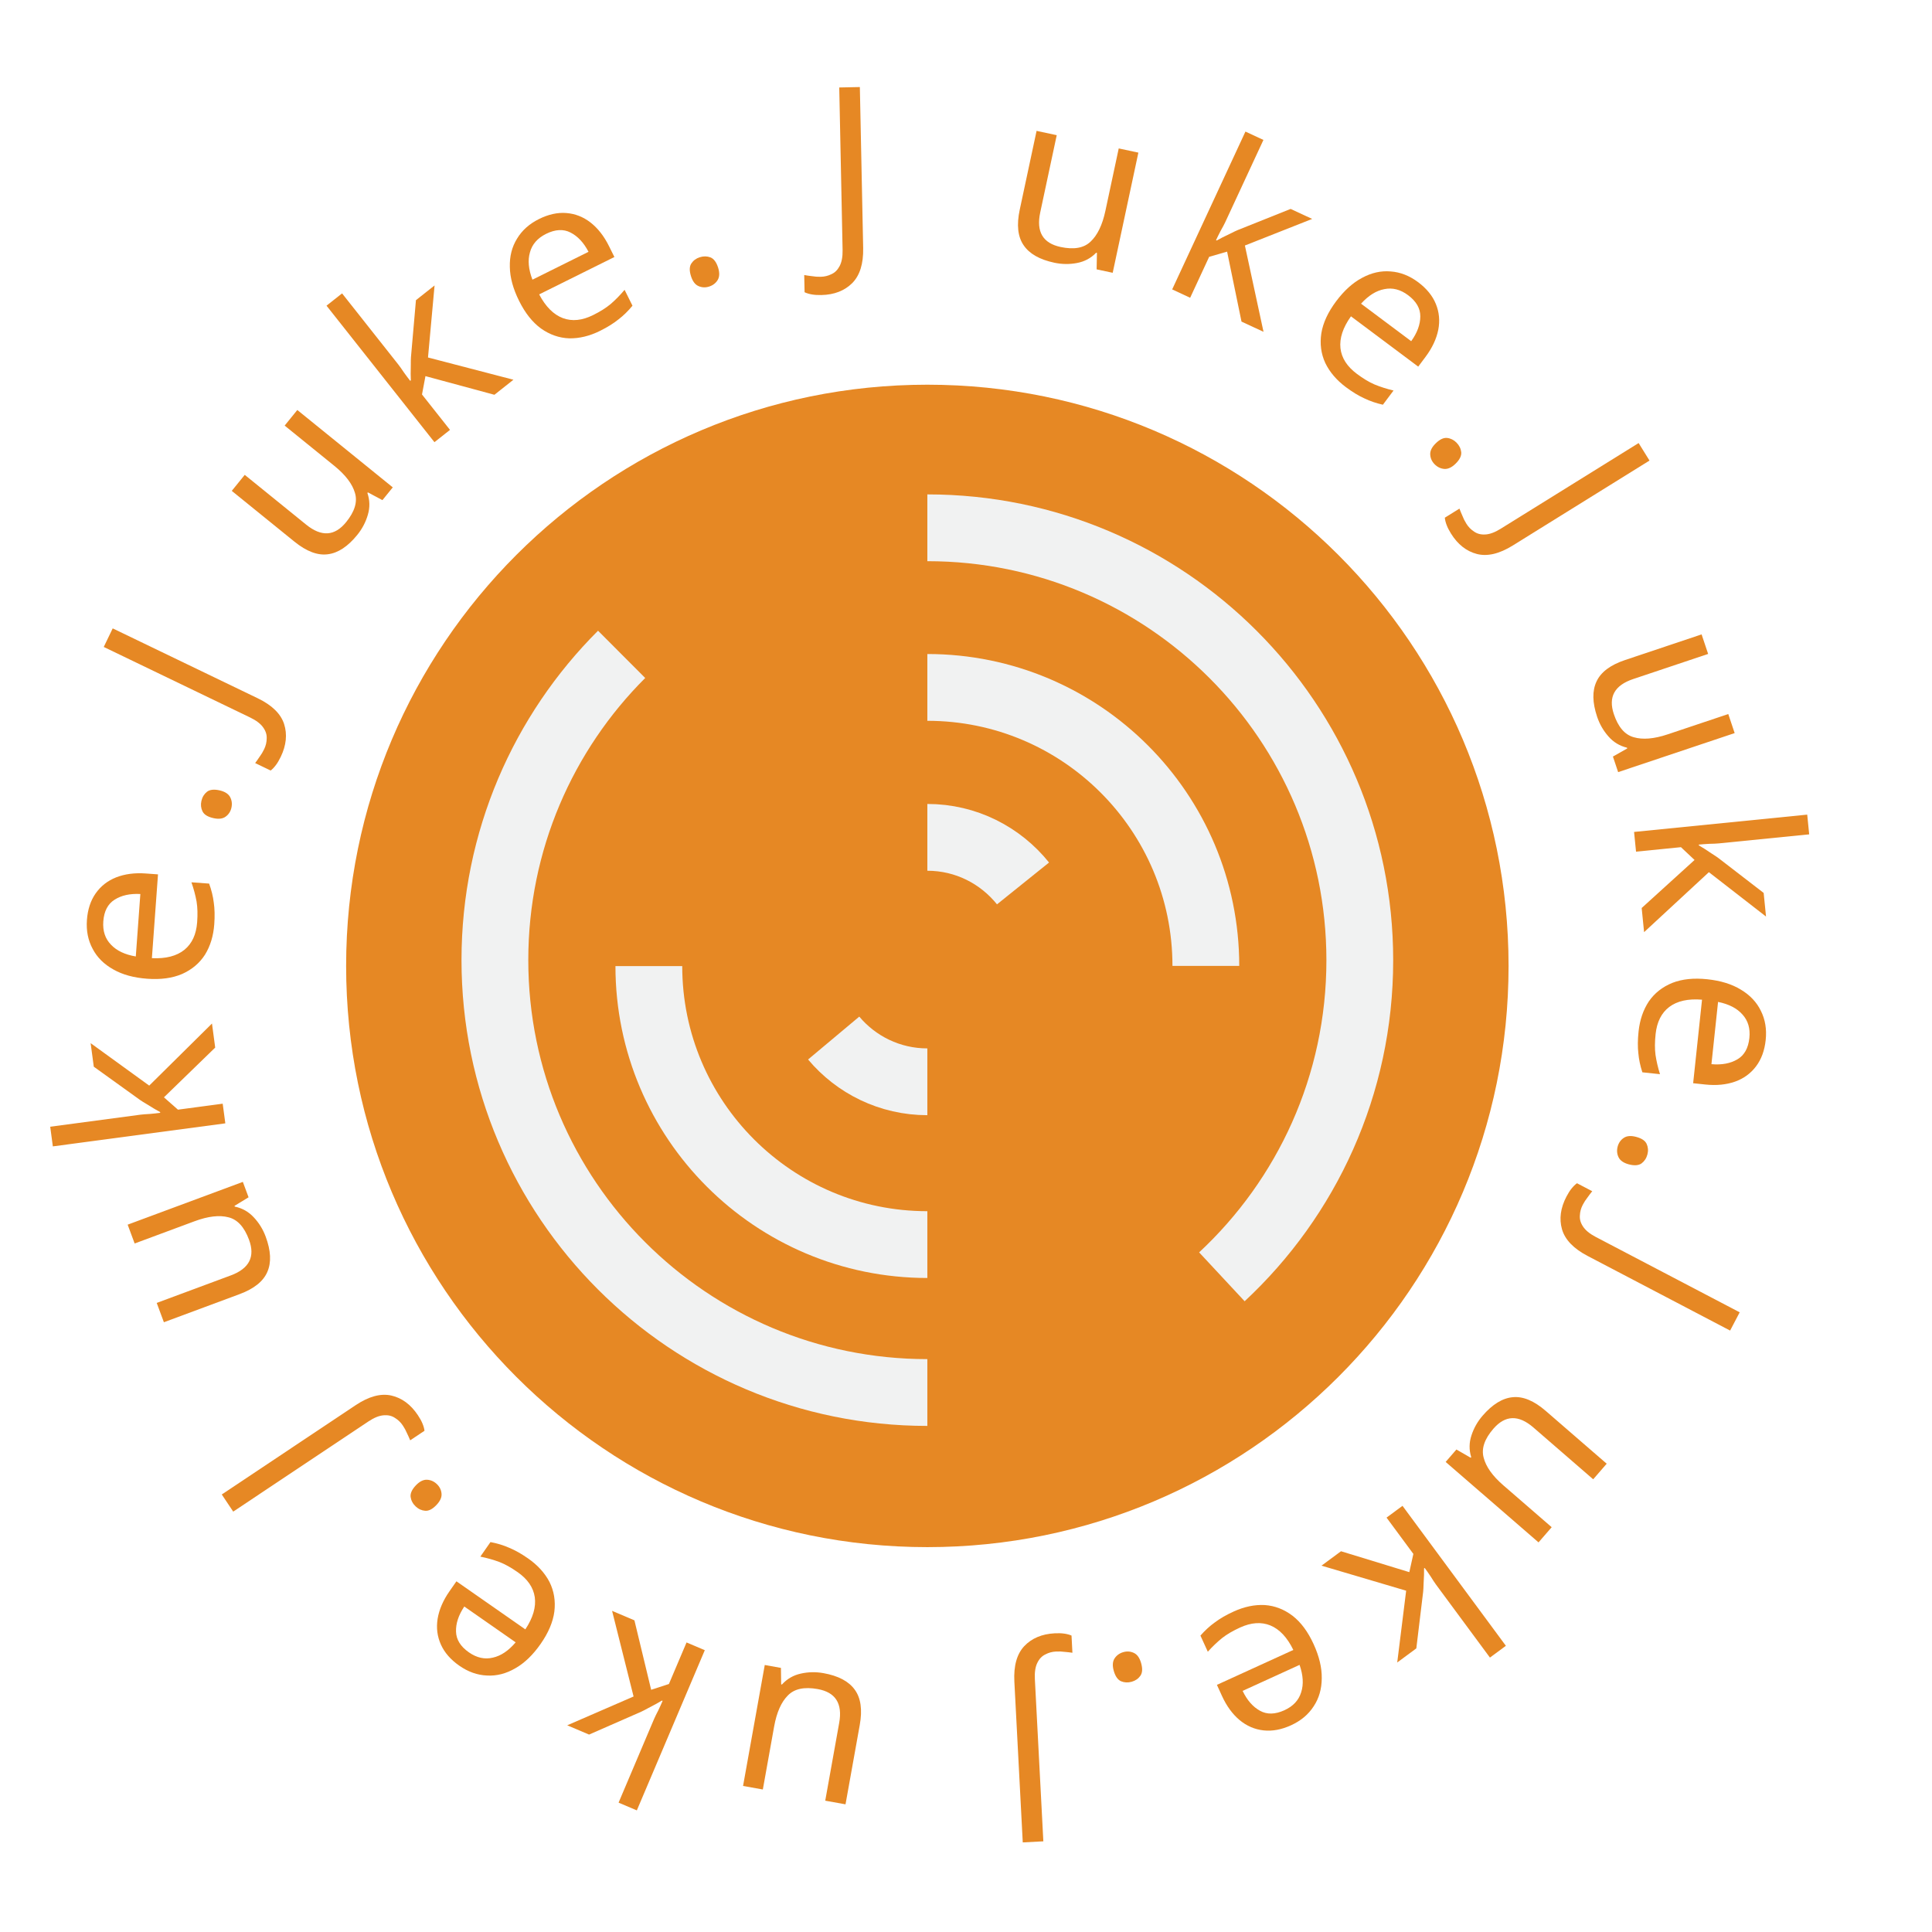
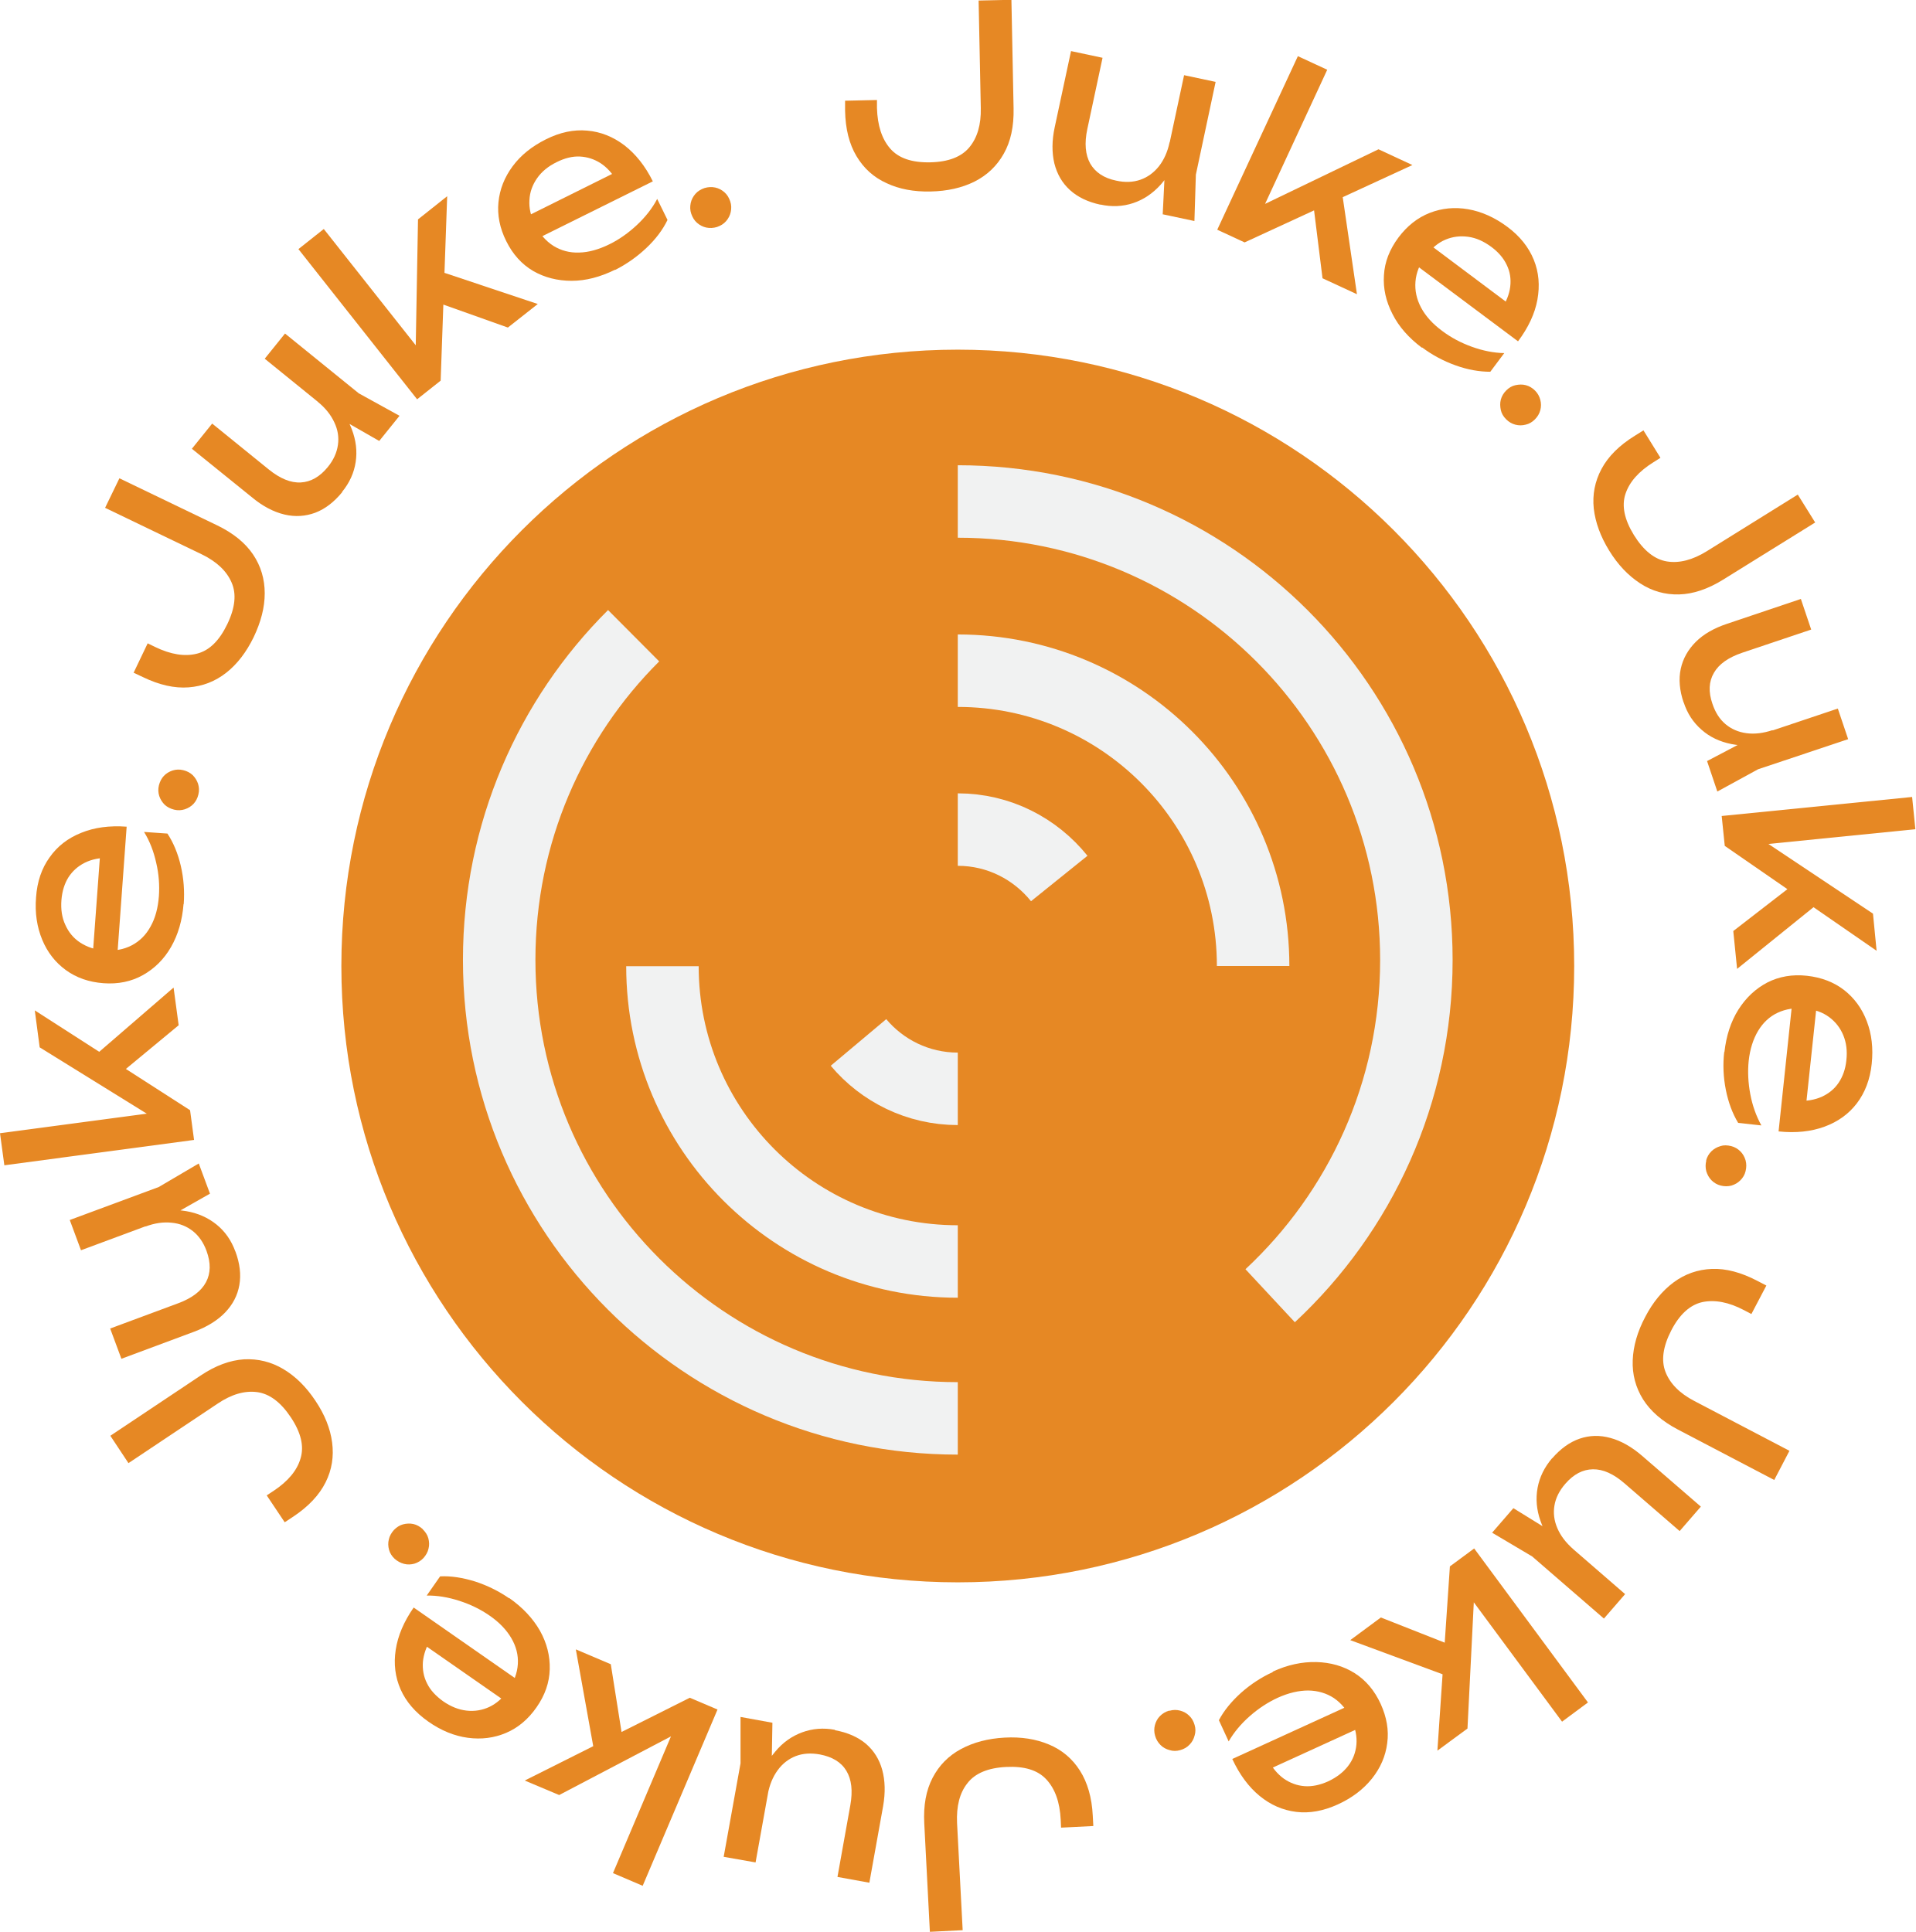
- <svg xmlns="http://www.w3.org/2000/svg" id="Layer_1" data-name="Layer 1" viewBox="0 0 115.71 115.71">
+ <svg xmlns="http://www.w3.org/2000/svg" id="Layer_1" data-name="Layer 1" viewBox="0 0 105.72 106.64">
  <defs>
    <style>
      .cls-1 {
-         stroke-width: 0px;
-       }
- 
-       .cls-1, .cls-2 {
-         fill: #e68824;
-       }
- 
-       .cls-3 {
        fill: none;
        stroke: #f1f2f2;
        stroke-miterlimit: 10;
        stroke-width: 4px;
      }

      .cls-2 {
-         font-family: Unbounded-Medium, Unbounded;
-         font-size: 13.72px;
-         font-variation-settings: 'wght' 500;
-         font-weight: 500;
+         isolation: isolate;
+       }
+ 
+       .cls-3 {
+         fill: #e68824;
+         stroke-width: 0px;
      }
    </style>
  </defs>
  <g>
-     <circle class="cls-1" cx="55.54" cy="57.85" r="34.81" />
+     <circle class="cls-3" cx="52.86" cy="53.32" r="34.02" />
    <g>
-       <path class="cls-3" d="M55.54,83.4c-14.3,0-25.9-11.6-25.9-25.9,0-7.15,2.9-13.63,7.59-18.31" />
-       <path class="cls-3" d="M55.54,31.61c14.3,0,25.9,11.6,25.9,25.9,0,7.49-3.18,14.23-8.26,18.96" />
-       <path class="cls-3" d="M55.54,74.54c-9.21,0-16.68-7.47-16.68-16.68" />
-       <path class="cls-3" d="M55.54,41.17c9.21,0,16.68,7.47,16.68,16.68" />
-       <path class="cls-3" d="M55.54,64.79c-2.25,0-4.27-1.02-5.61-2.62" />
-       <path class="cls-3" d="M55.54,50.15c2.32,0,4.38,1.08,5.73,2.76" />
+       <path class="cls-1" d="m52.86,78.29c-13.97,0-25.31-11.34-25.31-25.31,0-6.99,2.83-13.32,7.42-17.89" />
+       <path class="cls-1" d="m52.86,27.68c13.97,0,25.31,11.34,25.31,25.31,0,7.32-3.11,13.91-8.07,18.53" />
+       <path class="cls-1" d="m52.86,69.63c-9,0-16.3-7.3-16.3-16.3" />
+       <path class="cls-1" d="m52.86,37.02c9,0,16.3,7.3,16.3,16.3" />
+       <path class="cls-1" d="m52.86,60.1c-2.2,0-4.17-1-5.48-2.56" />
+       <path class="cls-1" d="m52.86,45.79c2.27,0,4.28,1.06,5.6,2.7" />
    </g>
  </g>
-   <text class="cls-2" transform="translate(49.2 15.06) rotate(-1.18)">
-     <tspan x="0" y="0">J</tspan>
-   </text>
-   <text class="cls-2" transform="translate(59.49 14.81) rotate(12.06)">
-     <tspan x="0" y="0">u</tspan>
-   </text>
-   <text class="cls-2" transform="translate(69.14 16.84) rotate(24.9)">
-     <tspan x="0" y="0">k</tspan>
-   </text>
-   <text class="cls-2" transform="translate(77.25 20.5) rotate(36.79)">
-     <tspan x="0" y="0">e</tspan>
-   </text>
-   <text class="cls-2" transform="translate(84.77 26.37) rotate(45.43)">
-     <tspan x="0" y="0">.</tspan>
-   </text>
-   <text class="cls-2" transform="translate(87.11 28.74) rotate(49.64)">
-     <tspan x="0" y="0"> </tspan>
-   </text>
-   <text class="cls-2" transform="translate(89.15 30.63) rotate(58.15)">
-     <tspan x="0" y="0">J</tspan>
-   </text>
-   <text class="cls-2" transform="translate(94.59 39.31) rotate(71.48)">
-     <tspan x="0" y="0">u</tspan>
-   </text>
-   <text class="cls-2" transform="translate(97.75 48.66) rotate(84.29)">
-     <tspan x="0" y="0">k</tspan>
-   </text>
-   <text class="cls-2" transform="translate(98.73 57.52) rotate(96.07)">
-     <tspan x="0" y="0">e</tspan>
-   </text>
-   <text class="cls-2" transform="translate(97.53 66.95) rotate(104.74)">
-     <tspan x="0" y="0">.</tspan>
-   </text>
-   <text class="cls-2" transform="translate(96.68 70.21) rotate(109.05)">
-     <tspan x="0" y="0"> </tspan>
-   </text>
-   <text class="cls-2" transform="translate(96.1 72.93) rotate(117.64)">
-     <tspan x="0" y="0">J</tspan>
-   </text>
-   <text class="cls-2" transform="translate(91.37 82.03) rotate(130.9)">
-     <tspan x="0" y="0">u</tspan>
-   </text>
-   <text class="cls-2" transform="translate(84.94 89.49) rotate(143.55)">
-     <tspan x="0" y="0">k</tspan>
-   </text>
-   <text class="cls-2" transform="translate(77.85 94.86) rotate(155.45)">
-     <tspan x="0" y="0">e</tspan>
-   </text>
-   <text class="cls-2" transform="translate(69.09 98.63) rotate(164.19)">
-     <tspan x="0" y="0">.</tspan>
-   </text>
-   <text class="cls-2" transform="translate(65.87 99.56) rotate(168.48)">
-     <tspan x="0" y="0"> </tspan>
-   </text>
-   <text class="cls-2" transform="translate(63.24 100.43) rotate(177.01)">
-     <tspan x="0" y="0">J</tspan>
-   </text>
-   <text class="cls-2" transform="translate(53 101.01) rotate(-169.83)">
-     <tspan x="0" y="0">u</tspan>
-   </text>
-   <text class="cls-2" transform="translate(43.29 99.29) rotate(-157.01)">
-     <tspan x="0" y="0">k</tspan>
-   </text>
-   <text class="cls-2" transform="translate(35.07 95.91) rotate(-145.1)">
-     <tspan x="0" y="0">e</tspan>
-   </text>
-   <text class="cls-2" transform="translate(27.36 90.28) rotate(-136.45)">
-     <tspan x="0" y="0">.</tspan>
-   </text>
-   <text class="cls-2" transform="translate(24.93 87.99) rotate(-132.22)">
-     <tspan x="0" y="0"> </tspan>
-   </text>
-   <text class="cls-2" transform="translate(22.82 86.15) rotate(-123.7)">
-     <tspan x="0" y="0">J</tspan>
-   </text>
-   <text class="cls-2" transform="translate(17.09 77.64) rotate(-110.37)">
-     <tspan x="0" y="0">u</tspan>
-   </text>
-   <text class="cls-2" transform="translate(13.65 68.44) rotate(-97.61)">
-     <tspan x="0" y="0">k</tspan>
-   </text>
-   <text class="cls-2" transform="translate(12.38 59.63) rotate(-85.83)">
-     <tspan x="0" y="0">e</tspan>
-   </text>
-   <text class="cls-2" transform="translate(13.27 50.12) rotate(-77.14)">
-     <tspan x="0" y="0">.</tspan>
-   </text>
-   <text class="cls-2" transform="translate(14 46.87) rotate(-72.86)">
-     <tspan x="0" y="0"> </tspan>
-   </text>
-   <text class="cls-2" transform="translate(14.49 44.14) rotate(-64.27)">
-     <tspan x="0" y="0">J</tspan>
-   </text>
-   <text class="cls-2" transform="translate(18.92 34.87) rotate(-50.98)">
-     <tspan x="0" y="0">u</tspan>
-   </text>
-   <text class="cls-2" transform="translate(25.1 27.21) rotate(-38.33)">
-     <tspan x="0" y="0">k</tspan>
-   </text>
-   <text class="cls-2" transform="translate(32.03 21.6) rotate(-26.42)">
-     <tspan x="0" y="0">e</tspan>
-   </text>
-   <text class="cls-2" transform="translate(40.67 17.54) rotate(-17.68)">
-     <tspan x="0" y="0">.</tspan>
-   </text>
-   <text class="cls-2" transform="translate(43.84 16.51) rotate(-13.4)">
-     <tspan x="0" y="0"> </tspan>
-   </text>
+   <g>
+     <g class="cls-2">
+       <g class="cls-2">
+         <path class="cls-3" d="m46.62,5.56l1.78-.04v.45c.03.96.27,1.7.73,2.23.46.53,1.19.78,2.2.76,1.01-.02,1.73-.3,2.17-.83.44-.53.65-1.25.63-2.17l-.12-5.93,1.81-.04.12,6c.02.99-.16,1.82-.54,2.49-.38.68-.92,1.19-1.61,1.54-.7.35-1.51.53-2.43.55-.92.02-1.73-.13-2.43-.46-.71-.32-1.26-.82-1.66-1.49s-.61-1.5-.63-2.51v-.56Z" />
+       </g>
+     </g>
+     <g class="cls-2">
+       <g class="cls-2">
+         <path class="cls-3" d="m60.74,11.3c-.7-.15-1.26-.42-1.69-.81-.43-.39-.71-.88-.86-1.47-.14-.59-.14-1.26.02-2l.9-4.2,1.74.37-.84,3.93c-.17.79-.11,1.42.16,1.91.28.48.75.8,1.43.94.49.11.94.09,1.34-.05.4-.14.74-.39,1.02-.74.28-.36.48-.8.59-1.33l.53.46c-.24.76-.58,1.39-1.02,1.88-.44.49-.95.83-1.52,1.02-.57.19-1.18.22-1.81.08Zm3.43.54l.14-2.83,1.04-4.86,1.74.37-1.09,5.12-.08,2.56-1.74-.37Z" />
+       </g>
+     </g>
+     <g class="cls-2">
+       <g class="cls-2">
+         <path class="cls-3" d="m69.45,12.01l-.39-.39,7.02-3.38,1.87.87-9.26,4.27-1.51-.7,4.45-9.58,1.62.75-3.79,8.18Zm2.97-1.15l1.61-.49.86,5.87-1.9-.88-.56-4.5Z" />
+       </g>
+     </g>
+     <g class="cls-2">
+       <g class="cls-2">
+         <path class="cls-3" d="m78.47,19.19c-.72-.54-1.27-1.16-1.62-1.86-.36-.7-.52-1.41-.47-2.14.04-.73.31-1.42.8-2.08.48-.64,1.06-1.1,1.73-1.36.67-.26,1.38-.33,2.12-.2.74.13,1.46.45,2.16.97.7.52,1.18,1.13,1.46,1.82.28.69.34,1.42.2,2.2-.14.77-.5,1.54-1.07,2.3l-5.86-4.38.81-1.09,5.14,3.85-1.02-.13c.28-.43.45-.85.5-1.27.05-.42-.01-.82-.19-1.19-.17-.37-.46-.71-.85-1-.42-.31-.84-.5-1.28-.56-.44-.06-.86-.01-1.26.16-.4.17-.76.47-1.07.88-.35.46-.54.94-.58,1.43-.04.49.06.97.31,1.44.25.47.64.9,1.17,1.29.48.36,1.02.65,1.63.87.61.22,1.21.34,1.79.35l-.77,1.03c-.6,0-1.24-.11-1.91-.35-.67-.24-1.29-.57-1.85-.99Z" />
+       </g>
+     </g>
+     <g class="cls-2">
+       <g class="cls-2">
+         <path class="cls-3" d="m83.12,23.14c-.15-.15-.25-.32-.29-.51s-.05-.38,0-.57c.05-.19.15-.36.3-.51.15-.15.32-.25.51-.29s.38-.05.57,0c.19.05.36.15.51.3s.24.32.29.51c.05.19.05.38,0,.57s-.15.36-.3.51c-.15.15-.32.25-.51.29-.19.05-.38.05-.57,0-.19-.05-.36-.15-.51-.3Z" />
+       </g>
+     </g>
+     <g class="cls-2">
+       <g class="cls-2">
+         <path class="cls-3" d="m90.7,23.75l.94,1.52-.38.24c-.82.51-1.33,1.09-1.55,1.75-.22.66-.06,1.42.47,2.28.53.85,1.14,1.34,1.82,1.45.68.11,1.41-.08,2.19-.56l5.03-3.13.96,1.54-5.09,3.16c-.84.52-1.65.79-2.42.81-.78.02-1.49-.18-2.15-.61s-1.23-1.03-1.71-1.81c-.48-.78-.76-1.55-.85-2.32-.08-.77.06-1.5.43-2.19.37-.69.98-1.3,1.84-1.83l.48-.3Z" />
+       </g>
+     </g>
+     <g class="cls-2">
+       <g class="cls-2">
+         <path class="cls-3" d="m92.92,38.78c-.23-.68-.28-1.3-.16-1.86s.4-1.06.83-1.49,1.01-.76,1.73-1l4.07-1.37.57,1.69-3.81,1.28c-.76.26-1.28.62-1.56,1.11-.28.48-.31,1.05-.08,1.71.16.48.4.85.72,1.12.32.27.71.44,1.16.5.45.06.93,0,1.44-.17l-.13.69c-.78.18-1.49.21-2.14.08s-1.2-.39-1.65-.79c-.46-.4-.79-.9-.99-1.52Zm1.29,3.23l2.51-1.32,4.71-1.58.57,1.69-4.97,1.66-2.25,1.23-.57-1.69Z" />
+       </g>
+     </g>
+     <g class="cls-2">
+       <g class="cls-2">
+         <path class="cls-3" d="m96.75,46.65l.14-.54,6.48,4.32.2,2.05-8.38-5.79-.17-1.65,10.51-1.05.18,1.78-8.97.9Zm2.5,1.97l1.24,1.13-4.62,3.73-.21-2.09,3.58-2.77Z" />
+       </g>
+     </g>
+     <g class="cls-2">
+       <g class="cls-2">
+         <path class="cls-3" d="m95.17,58.08c.1-.9.35-1.68.77-2.35.42-.66.95-1.16,1.6-1.5.65-.33,1.38-.46,2.19-.37.8.09,1.48.35,2.05.79.56.44.98,1.01,1.25,1.72.27.71.36,1.49.27,2.35s-.37,1.59-.82,2.18c-.45.59-1.05,1.02-1.79,1.29-.74.27-1.58.36-2.53.26l.77-7.27,1.35.14-.68,6.38-.41-.94c.51.03.96-.05,1.35-.22.39-.18.7-.43.93-.77s.38-.75.43-1.24c.06-.52,0-.98-.17-1.39-.17-.41-.43-.74-.78-1-.35-.26-.79-.42-1.31-.47-.57-.06-1.08.02-1.53.23-.45.21-.81.55-1.08,1-.27.45-.45,1.01-.52,1.66-.06.59-.03,1.21.09,1.84.12.64.33,1.21.61,1.72l-1.28-.14c-.31-.51-.54-1.12-.68-1.82-.14-.7-.17-1.4-.09-2.1Z" />
+       </g>
+     </g>
+     <g class="cls-2">
+       <g class="cls-2">
+         <path class="cls-3" d="m94.16,64.06c.05-.2.15-.37.29-.51.14-.14.31-.23.5-.29s.38-.05.59,0c.2.05.37.15.51.29.14.14.23.3.29.5.05.19.05.38,0,.59s-.15.37-.29.51c-.14.14-.3.23-.49.29-.19.05-.39.05-.59,0-.2-.05-.37-.15-.51-.29-.14-.14-.23-.31-.29-.5-.05-.19-.05-.39,0-.59Z" />
+       </g>
+     </g>
+     <g class="cls-2">
+       <g class="cls-2">
+         <path class="cls-3" d="m97.49,70.95l-.83,1.58-.4-.21c-.85-.45-1.62-.59-2.3-.45-.68.15-1.26.67-1.72,1.56s-.57,1.66-.32,2.3c.25.64.78,1.18,1.59,1.6l5.25,2.75-.84,1.61-5.31-2.78c-.88-.46-1.52-1.02-1.93-1.67-.41-.66-.6-1.38-.57-2.16.03-.78.26-1.58.69-2.39.42-.81.95-1.45,1.57-1.91.62-.46,1.33-.71,2.11-.74.78-.03,1.61.19,2.51.66l.5.26Z" />
+       </g>
+     </g>
+     <g class="cls-2">
+       <g class="cls-2">
+         <path class="cls-3" d="m83.53,83.25l2.41,1.49,3.75,3.25-1.17,1.35-3.96-3.43-2.21-1.31,1.17-1.35Zm2.13-2.75c.47-.54.97-.9,1.52-1.09s1.12-.2,1.7-.04c.59.16,1.17.49,1.74.98l3.25,2.81-1.17,1.35-3.04-2.63c-.61-.53-1.19-.79-1.75-.78s-1.06.27-1.52.8c-.33.38-.53.78-.6,1.2-.07.42-.02.83.16,1.25.18.42.47.8.88,1.16l-.66.24c-.55-.58-.94-1.18-1.15-1.8-.22-.62-.27-1.23-.16-1.83.11-.59.38-1.14.8-1.63Z" />
+       </g>
+     </g>
+     <g class="cls-2">
+       <g class="cls-2">
+         <path class="cls-3" d="m80.43,90.94l-.34,1.65-5.57-2.06,1.69-1.25,4.21,1.66Zm.42-3.15l.53-.16-.39,7.78-1.66,1.22.69-10.17,1.34-.99,6.28,8.5-1.43,1.06-5.36-7.25Z" />
+       </g>
+     </g>
+     <g class="cls-2">
+       <g class="cls-2">
+         <path class="cls-3" d="m70.24,92.27c.82-.38,1.63-.55,2.41-.53.78.02,1.49.22,2.11.61.62.39,1.1.96,1.44,1.7.33.73.46,1.45.36,2.17-.09.71-.37,1.36-.84,1.95-.47.59-1.1,1.07-1.89,1.43-.79.36-1.56.5-2.29.41-.74-.09-1.41-.38-2.02-.88-.61-.5-1.11-1.18-1.51-2.04l6.65-3.04.56,1.24-5.84,2.67.6-.83c.24.45.53.8.88,1.05.35.24.73.38,1.14.41.41.03.84-.06,1.29-.26.47-.22.84-.5,1.11-.85.27-.35.42-.75.46-1.18.04-.44-.05-.89-.26-1.37-.24-.52-.57-.92-.98-1.2-.41-.27-.88-.41-1.41-.42-.53,0-1.09.13-1.69.4-.54.25-1.05.58-1.54,1.01s-.88.9-1.17,1.4l-.54-1.17c.28-.53.69-1.03,1.22-1.51.53-.47,1.12-.86,1.76-1.15Z" />
+       </g>
+     </g>
+     <g class="cls-2">
+       <g class="cls-2">
+         <path class="cls-3" d="m64.54,94.43c.2-.06.4-.06.59-.01.19.05.36.14.5.28.14.13.24.3.3.51.06.2.06.4,0,.59-.05.19-.14.36-.28.5-.13.14-.3.24-.51.3s-.4.06-.59,0c-.19-.05-.36-.14-.5-.28-.14-.14-.24-.3-.3-.51-.06-.2-.06-.4-.01-.59.05-.19.14-.36.28-.5.14-.14.3-.24.51-.3Z" />
+       </g>
+     </g>
+     <g class="cls-2">
+       <g class="cls-2">
+         <path class="cls-3" d="m60.34,100.79l-1.78.09-.02-.45c-.05-.96-.31-1.69-.79-2.21s-1.22-.74-2.22-.69c-1,.05-1.72.35-2.14.9-.43.54-.61,1.27-.57,2.19l.31,5.92-1.81.09-.31-5.99c-.05-.99.1-1.82.46-2.51.36-.69.88-1.22,1.57-1.59.69-.37,1.49-.58,2.41-.63.91-.05,1.73.08,2.44.38.72.3,1.29.78,1.71,1.44.42.66.66,1.49.71,2.49l.03.56Z" />
+       </g>
+     </g>
+     <g class="cls-2">
+       <g class="cls-2">
+         <path class="cls-3" d="m42.63,95.08l-.05,2.83-.88,4.89-1.76-.31.93-5.16v-2.56l1.76.32Zm3.45.42c.7.13,1.27.38,1.71.75.44.38.74.86.9,1.44.16.59.18,1.25.05,2l-.76,4.23-1.76-.32.71-3.96c.14-.79.07-1.42-.22-1.9-.29-.48-.78-.77-1.46-.9-.5-.09-.94-.06-1.33.09-.39.15-.73.41-1,.78-.27.37-.45.81-.55,1.34l-.55-.45c.21-.77.53-1.41.96-1.91.42-.51.92-.86,1.49-1.07.57-.21,1.17-.26,1.81-.14Z" />
+       </g>
+     </g>
+     <g class="cls-2">
+       <g class="cls-2">
+         <path class="cls-3" d="m37.35,95.08l.41.38-6.9,3.62-1.9-.8,9.11-4.57,1.53.65-4.13,9.73-1.64-.7,3.52-8.3Zm-2.93,1.25l-1.59.55-1.05-5.84,1.93.82.71,4.48Z" />
+       </g>
+     </g>
+     <g class="cls-2">
+       <g class="cls-2">
+         <path class="cls-3" d="m28.11,88.21c.74.52,1.3,1.12,1.69,1.8.38.68.56,1.39.54,2.13-.02.73-.26,1.43-.73,2.1-.46.66-1.02,1.13-1.68,1.41-.66.28-1.36.37-2.11.27-.75-.1-1.48-.4-2.19-.9-.71-.5-1.22-1.09-1.52-1.77-.3-.68-.39-1.41-.27-2.19.12-.78.45-1.55.99-2.33l6,4.18-.78,1.11-5.27-3.67,1.02.09c-.27.44-.42.87-.46,1.29-.03.42.04.82.23,1.19.18.37.48.69.88.98.43.3.86.47,1.3.52.44.05.86-.02,1.25-.2.4-.19.75-.49,1.04-.92.33-.47.51-.96.54-1.45.03-.49-.09-.97-.36-1.43-.27-.46-.67-.88-1.21-1.25-.49-.34-1.04-.61-1.66-.81s-1.22-.3-1.8-.29l.74-1.06c.6-.03,1.24.07,1.92.28.68.22,1.31.53,1.89.93Z" />
+       </g>
+     </g>
+     <g class="cls-2">
+       <g class="cls-2">
+         <path class="cls-3" d="m23.33,84.41c.15.15.26.31.31.5s.06.38.01.57c-.04.19-.14.36-.28.52-.14.15-.31.25-.5.31-.19.05-.38.06-.57.01s-.36-.14-.52-.28c-.15-.14-.26-.31-.31-.5-.05-.19-.06-.38-.01-.57.04-.19.14-.36.28-.52.15-.15.31-.26.5-.31.19-.05.38-.06.57-.02.19.04.36.14.52.28Z" />
+       </g>
+     </g>
+     <g class="cls-2">
+       <g class="cls-2">
+         <path class="cls-3" d="m15.71,84.02l-.99-1.48.38-.25c.8-.53,1.3-1.13,1.49-1.8.2-.67.02-1.42-.54-2.26-.56-.84-1.18-1.3-1.86-1.39-.69-.09-1.41.12-2.17.63l-4.93,3.29-1-1.51,4.99-3.33c.82-.55,1.62-.84,2.39-.89.77-.04,1.5.14,2.17.54.67.4,1.26.98,1.77,1.75.51.76.82,1.53.92,2.3s-.01,1.5-.36,2.2-.94,1.33-1.78,1.89l-.47.31Z" />
+       </g>
+     </g>
+     <g class="cls-2">
+       <g class="cls-2">
+         <path class="cls-3" d="m11.6,65.88l-2.47,1.4-4.66,1.73-.62-1.67,4.91-1.82,2.21-1.3.62,1.67Zm1.39,3.19c.25.67.32,1.29.22,1.86-.1.57-.36,1.07-.78,1.51-.42.44-.99.79-1.7,1.06l-4.03,1.5-.62-1.67,3.77-1.4c.75-.28,1.26-.67,1.52-1.16.26-.49.27-1.06.03-1.72-.17-.47-.43-.84-.76-1.1-.33-.26-.72-.42-1.17-.46-.45-.05-.93.02-1.44.21l.11-.7c.77-.21,1.48-.26,2.13-.15.65.11,1.21.36,1.68.74s.82.88,1.04,1.49Z" />
+       </g>
+     </g>
+     <g class="cls-2">
+       <g class="cls-2">
+         <path class="cls-3" d="m8.93,61.37l-.12.54-6.62-4.1-.27-2.04,8.57,5.51.22,1.64-10.47,1.4-.24-1.77,8.93-1.19Zm-2.56-1.89l-1.28-1.09,4.49-3.88.28,2.08-3.49,2.89Z" />
+       </g>
+     </g>
+     <g class="cls-2">
+       <g class="cls-2">
+         <path class="cls-3" d="m10.13,49.9c-.07.9-.3,1.69-.69,2.37-.39.68-.91,1.19-1.55,1.55-.64.36-1.37.51-2.18.45-.8-.06-1.49-.3-2.07-.72-.58-.42-1.02-.98-1.31-1.68-.29-.7-.41-1.48-.34-2.34.06-.87.31-1.6.75-2.21.43-.61,1.01-1.06,1.74-1.35.73-.3,1.57-.41,2.51-.34l-.53,7.29-1.35-.1.47-6.4.44.93c-.51-.01-.96.08-1.34.27-.38.19-.68.46-.9.8-.22.35-.35.77-.39,1.26-.04.52.03.98.22,1.38.18.4.45.73.82.97s.8.39,1.32.43c.58.04,1.08-.05,1.52-.28.44-.23.79-.58,1.04-1.04.26-.46.41-1.02.46-1.68.04-.59,0-1.21-.15-1.84-.14-.63-.36-1.2-.67-1.7l1.29.09c.33.5.58,1.1.74,1.79.16.69.21,1.39.16,2.1Z" />
+       </g>
+     </g>
+     <g class="cls-2">
+       <g class="cls-2">
+         <path class="cls-3" d="m10.95,43.85c-.05.21-.14.38-.27.52-.13.14-.3.24-.48.3-.19.06-.38.07-.59.02-.2-.05-.38-.14-.52-.27-.14-.14-.24-.3-.3-.48-.06-.19-.07-.38-.02-.59.05-.2.14-.38.27-.52s.3-.24.48-.3c.19-.06.38-.07.59-.02.21.05.38.14.52.27.14.14.24.3.3.48.06.19.07.38.02.59Z" />
+       </g>
+     </g>
+     <g class="cls-2">
+       <g class="cls-2">
+         <path class="cls-3" d="m7.38,37.12l.77-1.61.41.2c.87.42,1.64.54,2.31.37.68-.17,1.23-.71,1.67-1.62.44-.91.52-1.68.24-2.31-.27-.63-.82-1.15-1.64-1.55l-5.34-2.57.79-1.63,5.4,2.6c.89.43,1.55.97,1.98,1.61.43.64.64,1.36.64,2.14,0,.78-.21,1.58-.61,2.42-.4.82-.9,1.48-1.51,1.96s-1.3.75-2.08.81c-.78.06-1.62-.13-2.53-.57l-.51-.24Z" />
+       </g>
+     </g>
+     <g class="cls-2">
+       <g class="cls-2">
+         <path class="cls-3" d="m18.89,27.16c-.45.55-.94.93-1.49,1.14-.54.2-1.11.24-1.7.1-.59-.14-1.19-.45-1.77-.93l-3.34-2.7,1.12-1.39,3.12,2.53c.63.51,1.22.75,1.77.72s1.05-.31,1.49-.85c.32-.39.5-.8.56-1.22.06-.42,0-.83-.2-1.25-.19-.41-.49-.79-.91-1.13l.66-.26c.57.56.98,1.15,1.21,1.76.24.62.31,1.22.22,1.82s-.34,1.15-.75,1.65Zm2.04-2.82l-2.46-1.41-3.86-3.13,1.12-1.39,4.07,3.3,2.25,1.24-1.12,1.39Z" />
+       </g>
+     </g>
+     <g class="cls-2">
+       <g class="cls-2">
+         <path class="cls-3" d="m23.46,19.73l-.53.17.14-7.79,1.61-1.28-.36,10.18-1.3,1.03-6.55-8.29,1.4-1.11,5.59,7.07Zm.31-3.17l.28-1.66,5.63,1.88-1.65,1.3-4.27-1.52Z" />
+       </g>
+     </g>
+     <g class="cls-2">
+       <g class="cls-2">
+         <path class="cls-3" d="m33.94,14.89c-.81.4-1.61.61-2.39.61-.78,0-1.49-.18-2.12-.54-.63-.37-1.13-.92-1.49-1.65-.36-.72-.5-1.44-.43-2.15.07-.71.33-1.37.78-1.98.45-.61,1.06-1.1,1.84-1.49s1.54-.55,2.28-.48c.74.06,1.43.34,2.05.81.62.48,1.15,1.14,1.57,1.99l-6.55,3.25-.6-1.22,5.75-2.86-.57.85c-.25-.45-.56-.79-.91-1.02-.36-.23-.74-.35-1.15-.37-.41-.02-.84.09-1.28.31-.47.23-.83.53-1.08.89s-.4.76-.42,1.2c-.03.44.07.89.31,1.36.26.52.59.9,1.01,1.17.42.26.9.39,1.42.37.53-.01,1.09-.17,1.68-.46.53-.26,1.04-.62,1.51-1.06.47-.44.85-.92,1.12-1.44l.57,1.16c-.26.54-.65,1.06-1.17,1.55-.52.49-1.09.89-1.72,1.21Z" />
+       </g>
+     </g>
+     <g class="cls-2">
+       <g class="cls-2">
+         <path class="cls-3" d="m39.57,12.53c-.2.06-.4.07-.59.03-.19-.04-.36-.13-.51-.26-.15-.13-.25-.3-.32-.5s-.07-.4-.03-.59c.04-.19.13-.36.26-.51.13-.15.3-.25.5-.32.2-.06.4-.07.59-.03.19.04.36.13.51.26.15.13.25.3.32.5s.07.4.03.59c-.04.19-.13.36-.26.51-.13.15-.3.25-.5.32Z" />
+       </g>
+     </g>
+   </g>
</svg>
